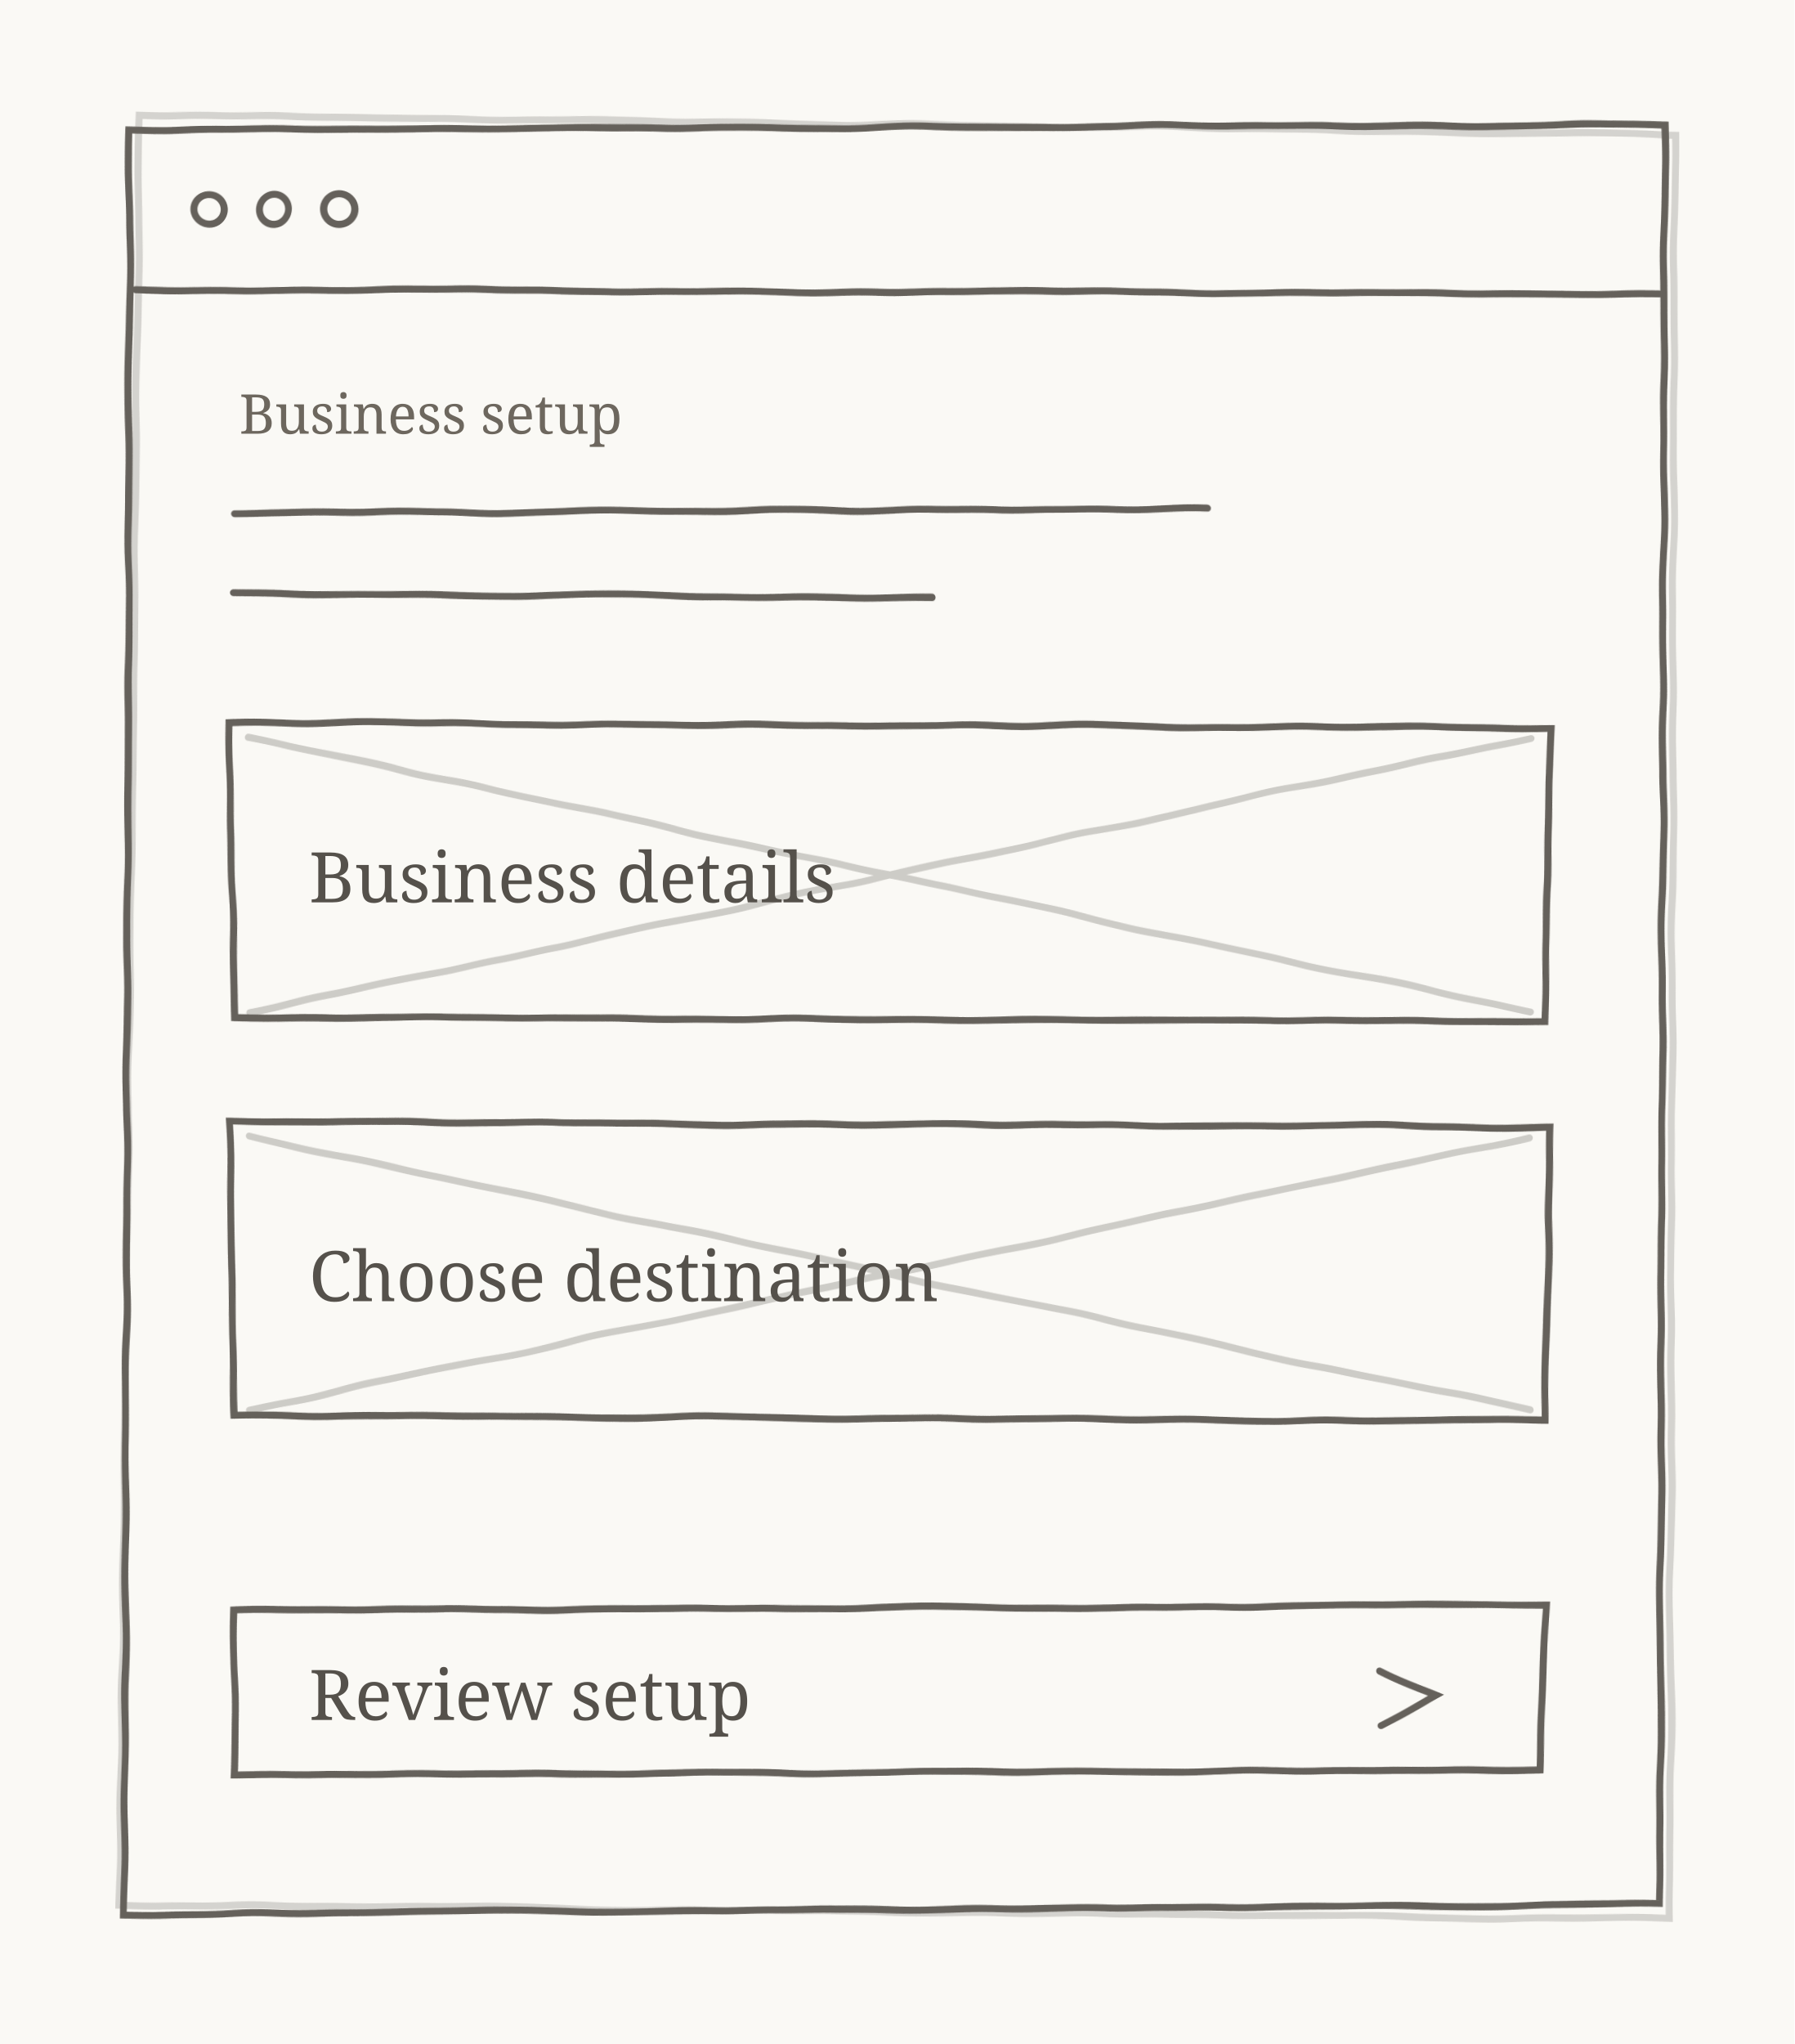
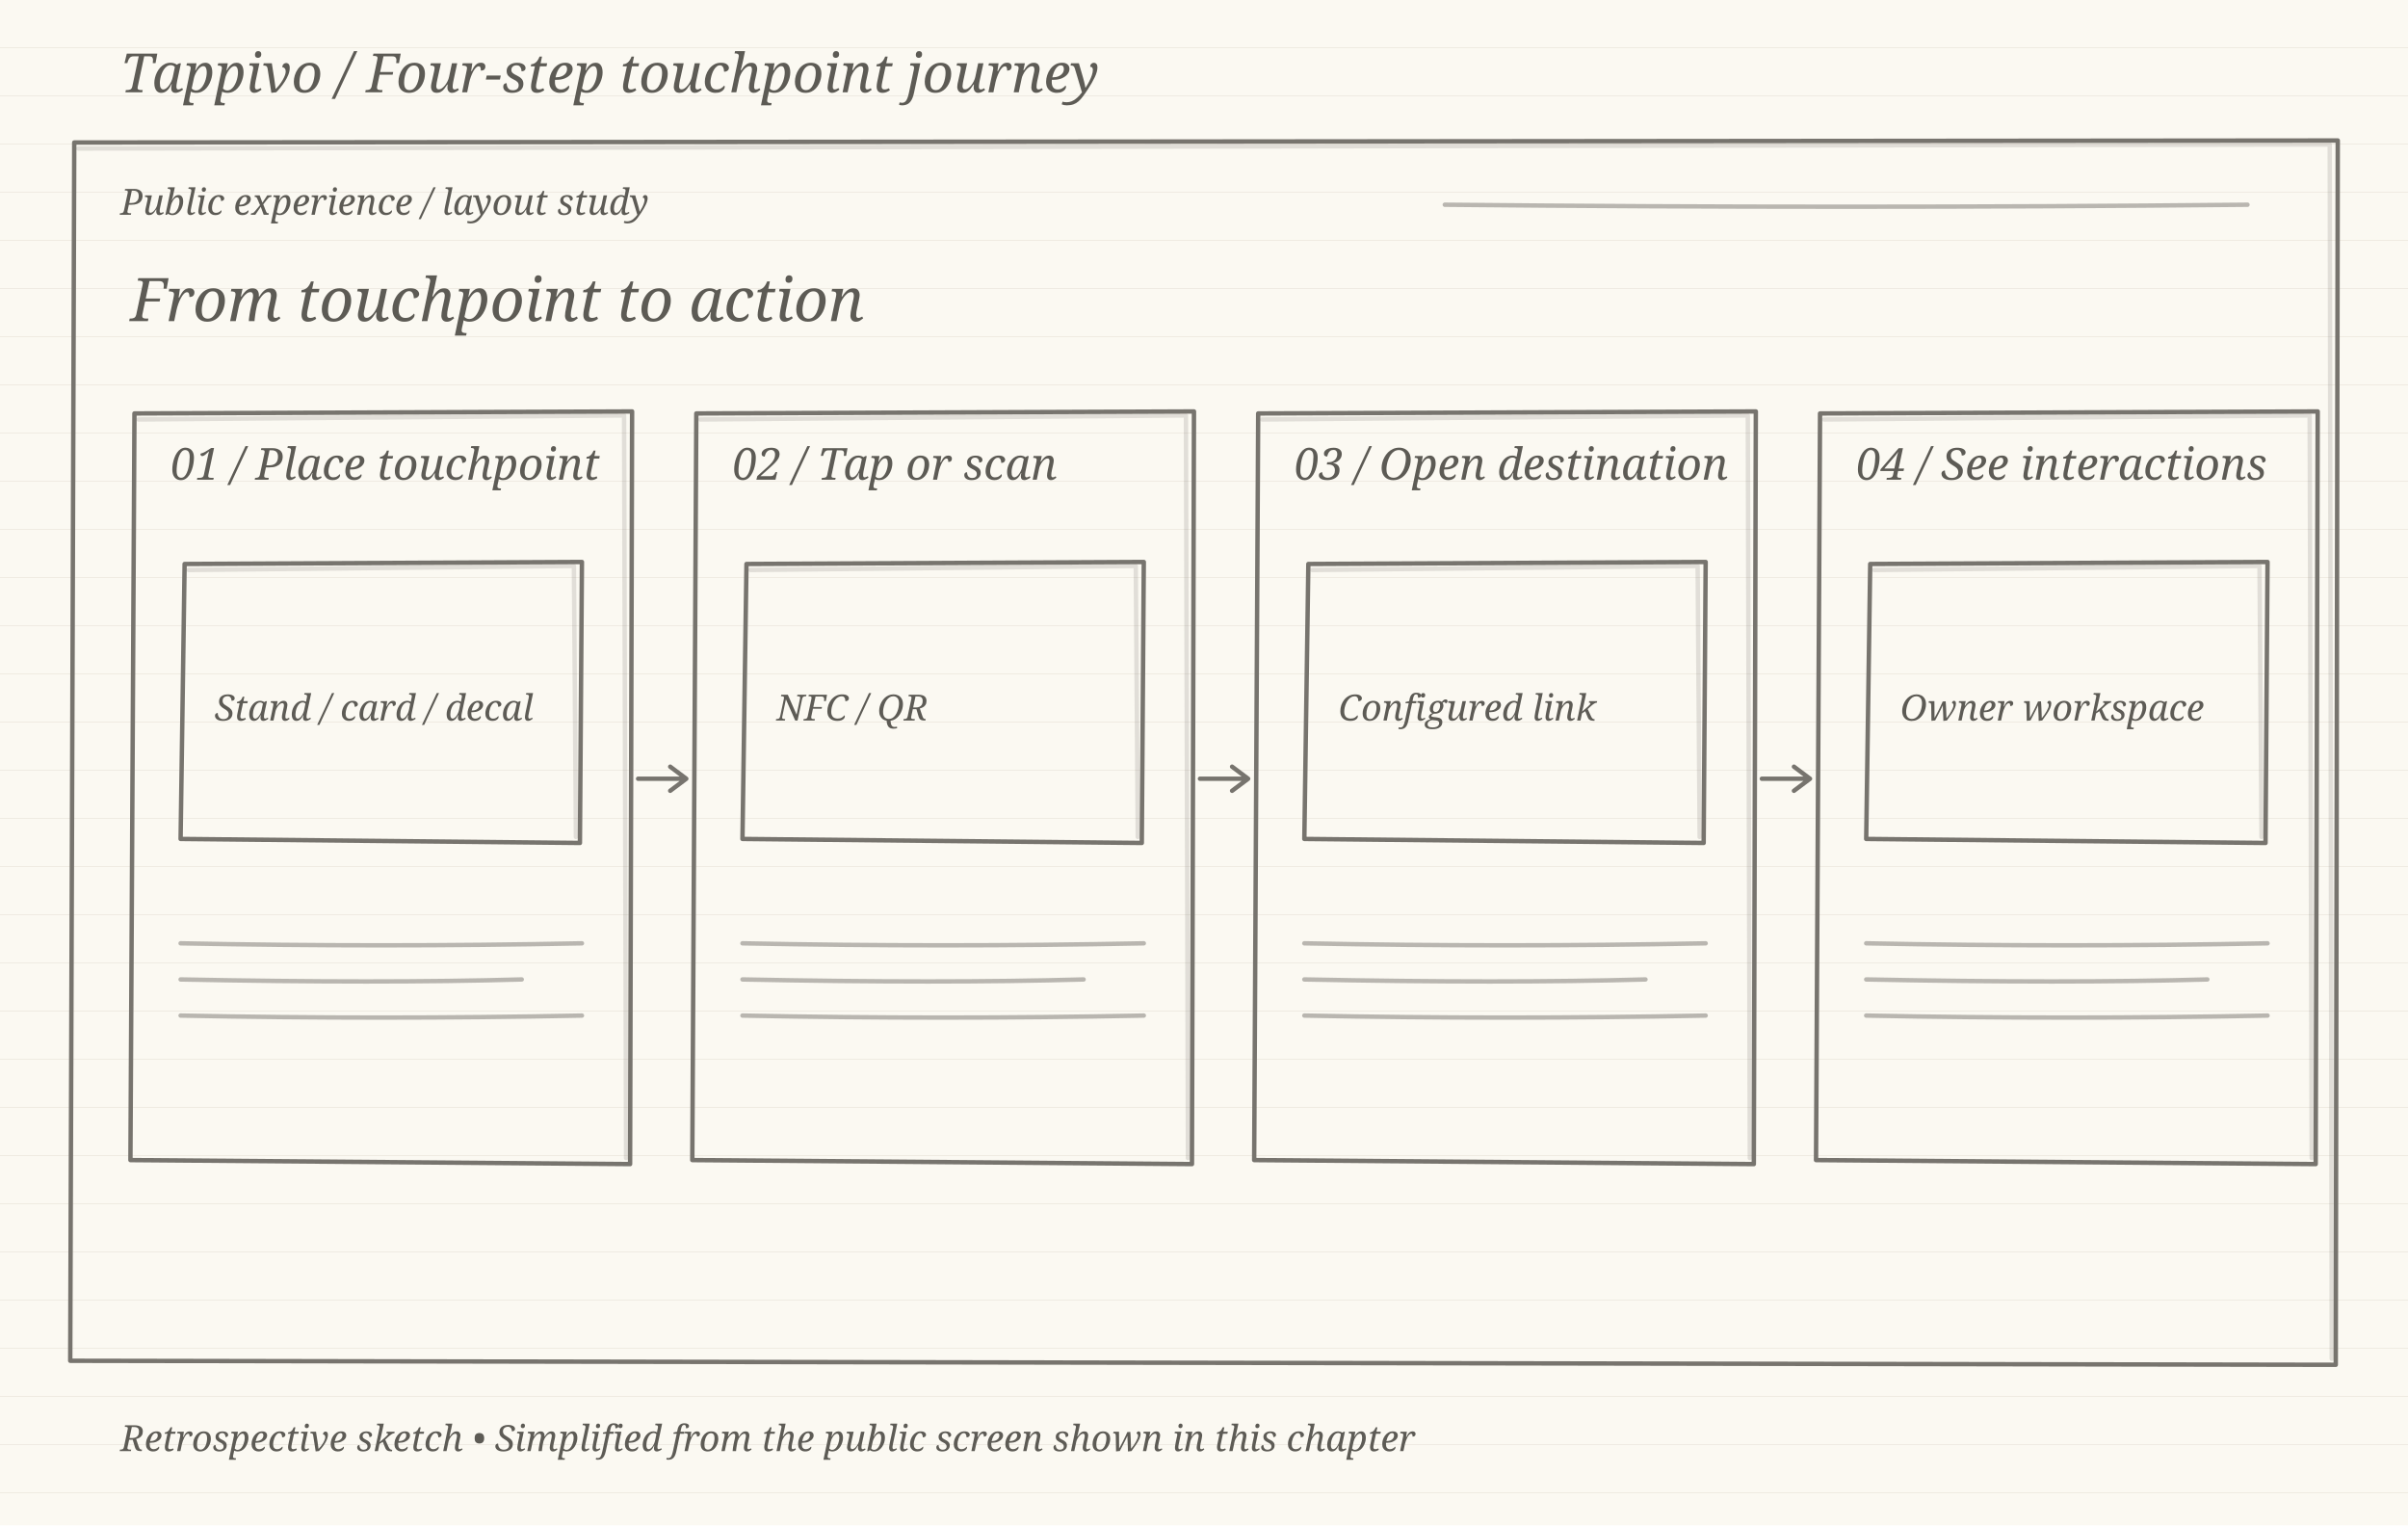
- <svg xmlns="http://www.w3.org/2000/svg" viewBox="0 0 360 410" role="img" aria-labelledby="title">
+ <svg xmlns="http://www.w3.org/2000/svg" viewBox="0 0 1200 760" width="1200" height="760" role="img">
  <defs>
-     <filter id="pencil">
-       <feTurbulence type="fractalNoise" baseFrequency=".045" numOctaves="2" seed="7" result="noise" />
-       <feDisplacementMap in="SourceGraphic" in2="noise" scale="1.2" xChannelSelector="R" yChannelSelector="G" />
-     </filter>
+     <pattern id="paper" width="24" height="24" patternUnits="userSpaceOnUse">
+       <path d="M0 24H24" stroke="#e7e2d8" stroke-width=".6" />
+     </pattern>
  </defs>
-   <rect width="360" height="410" fill="#faf9f5" />
-   <g fill="none" stroke="#65615b" stroke-width="1.4" stroke-linecap="round" filter="url(#pencil)">
-     <path d="M26 26 L334 25 L333 382 L25 384 Z" />
-     <path opacity=".25" d="M28 23 L336 27 L335 385 L24 382 Z" />
-     <path d="M27 58 L333 59" />
-     <circle cx="42" cy="42" r="3" />
-     <circle cx="55" cy="42" r="3" />
-     <circle cx="68" cy="42" r="3" />
-     <path d="M47 103 L242 102 M47 119 L187 120" />
-     <path d="M46 145 L311 146 L310 205 L47 204 Z" />
-     <path opacity=".3" d="M50 148 L307 203 M307 148 L50 203" />
-     <path d="M46 225 L311 226 L310 285 L47 284 Z" />
-     <path opacity=".3" d="M50 228 L307 283 M307 228 L50 283" />
-     <path d="M47 323 L310 322 L309 355 L47 356 Z" />
-     <path d="M277 335 L288 340 L277 346" />
+   <rect width="1200" height="760" fill="#fbf9f2" />
+   <rect width="1200" height="760" fill="url(#paper)" />
+   <g fill="none" stroke="#77746e" stroke-width="2.2" stroke-linecap="round" stroke-linejoin="round">
+     <path d="M37 71 L1165 70 L1164 680 L35 678 Z" />
+     <path d="M39 74 L1161 72 L1162 677" opacity=".2" />
+     <text x="60" y="46" fill="#5d5b55" stroke="none" font-family="Georgia,serif" font-style="italic" font-size="27">Tappivo / Four-step touchpoint journey</text>
+     <text x="60" y="107" fill="#5d5b55" stroke="none" font-family="Georgia,serif" font-style="italic" font-size="18">Public experience / layout study</text>
+     <path d="M720 102 Q920.0 104 1120 102" opacity=".5" />
+     <text x="65" y="160" fill="#5d5b55" stroke="none" font-family="Georgia,serif" font-style="italic" font-size="30">From touchpoint to action</text>
+     <path d="M67 206 L315 205 L314 580 L65 578 Z" />
+     <path d="M69 209 L311 207 L312 577" opacity=".2" />
+     <text x="85" y="239" fill="#5d5b55" stroke="none" font-family="Georgia,serif" font-style="italic" font-size="22">01 / Place touchpoint</text>
+     <path d="M92 281 L290 280 L289 420 L90 418 Z" />
+     <path d="M94 284 L286 282 L287 417" opacity=".2" />
+     <text x="107" y="359" fill="#5d5b55" stroke="none" font-family="Georgia,serif" font-style="italic" font-size="18">Stand / card / decal</text>
+     <path d="M90 470 Q190.0 472 290 470" opacity=".5" />
+     <path d="M90 488 Q190.0 490 260 488" opacity=".5" />
+     <path d="M90 506 Q190.0 508 290 506" opacity=".5" />
+     <path d="M318 388 h24 m-8 -6 8 6 -8 6" />
+     <path d="M347 206 L595 205 L594 580 L345 578 Z" />
+     <path d="M349 209 L591 207 L592 577" opacity=".2" />
+     <text x="365" y="239" fill="#5d5b55" stroke="none" font-family="Georgia,serif" font-style="italic" font-size="22">02 / Tap or scan</text>
+     <path d="M372 281 L570 280 L569 420 L370 418 Z" />
+     <path d="M374 284 L566 282 L567 417" opacity=".2" />
+     <text x="387" y="359" fill="#5d5b55" stroke="none" font-family="Georgia,serif" font-style="italic" font-size="18">NFC / QR</text>
+     <path d="M370 470 Q470.0 472 570 470" opacity=".5" />
+     <path d="M370 488 Q470.0 490 540 488" opacity=".5" />
+     <path d="M370 506 Q470.0 508 570 506" opacity=".5" />
+     <path d="M598 388 h24 m-8 -6 8 6 -8 6" />
+     <path d="M627 206 L875 205 L874 580 L625 578 Z" />
+     <path d="M629 209 L871 207 L872 577" opacity=".2" />
+     <text x="645" y="239" fill="#5d5b55" stroke="none" font-family="Georgia,serif" font-style="italic" font-size="22">03 / Open destination</text>
+     <path d="M652 281 L850 280 L849 420 L650 418 Z" />
+     <path d="M654 284 L846 282 L847 417" opacity=".2" />
+     <text x="667" y="359" fill="#5d5b55" stroke="none" font-family="Georgia,serif" font-style="italic" font-size="18">Configured link</text>
+     <path d="M650 470 Q750.0 472 850 470" opacity=".5" />
+     <path d="M650 488 Q750.0 490 820 488" opacity=".5" />
+     <path d="M650 506 Q750.0 508 850 506" opacity=".5" />
+     <path d="M878 388 h24 m-8 -6 8 6 -8 6" />
+     <path d="M907 206 L1155 205 L1154 580 L905 578 Z" />
+     <path d="M909 209 L1151 207 L1152 577" opacity=".2" />
+     <text x="925" y="239" fill="#5d5b55" stroke="none" font-family="Georgia,serif" font-style="italic" font-size="22">04 / See interactions</text>
+     <path d="M932 281 L1130 280 L1129 420 L930 418 Z" />
+     <path d="M934 284 L1126 282 L1127 417" opacity=".2" />
+     <text x="947" y="359" fill="#5d5b55" stroke="none" font-family="Georgia,serif" font-style="italic" font-size="18">Owner workspace</text>
+     <path d="M930 470 Q1030.0 472 1130 470" opacity=".5" />
+     <path d="M930 488 Q1030.0 490 1100 488" opacity=".5" />
+     <path d="M930 506 Q1030.0 508 1130 506" opacity=".5" />
+     <text x="60" y="723" fill="#5d5b55" stroke="none" font-family="Georgia,serif" font-style="italic" font-size="18">Retrospective sketch • Simplified from the public screen shown in this chapter</text>
  </g>
-   <g fill="#55514b" font-family="Georgia,serif" font-size="14">
-     <text x="62" y="181">Business details</text>
-     <text x="62" y="261">Choose destination</text>
-     <text x="62" y="345">Review setup</text>
-   </g>
-   <text x="48" y="87" fill="#6d675e" font-family="Georgia,serif" font-size="11">Business setup</text>
</svg>
